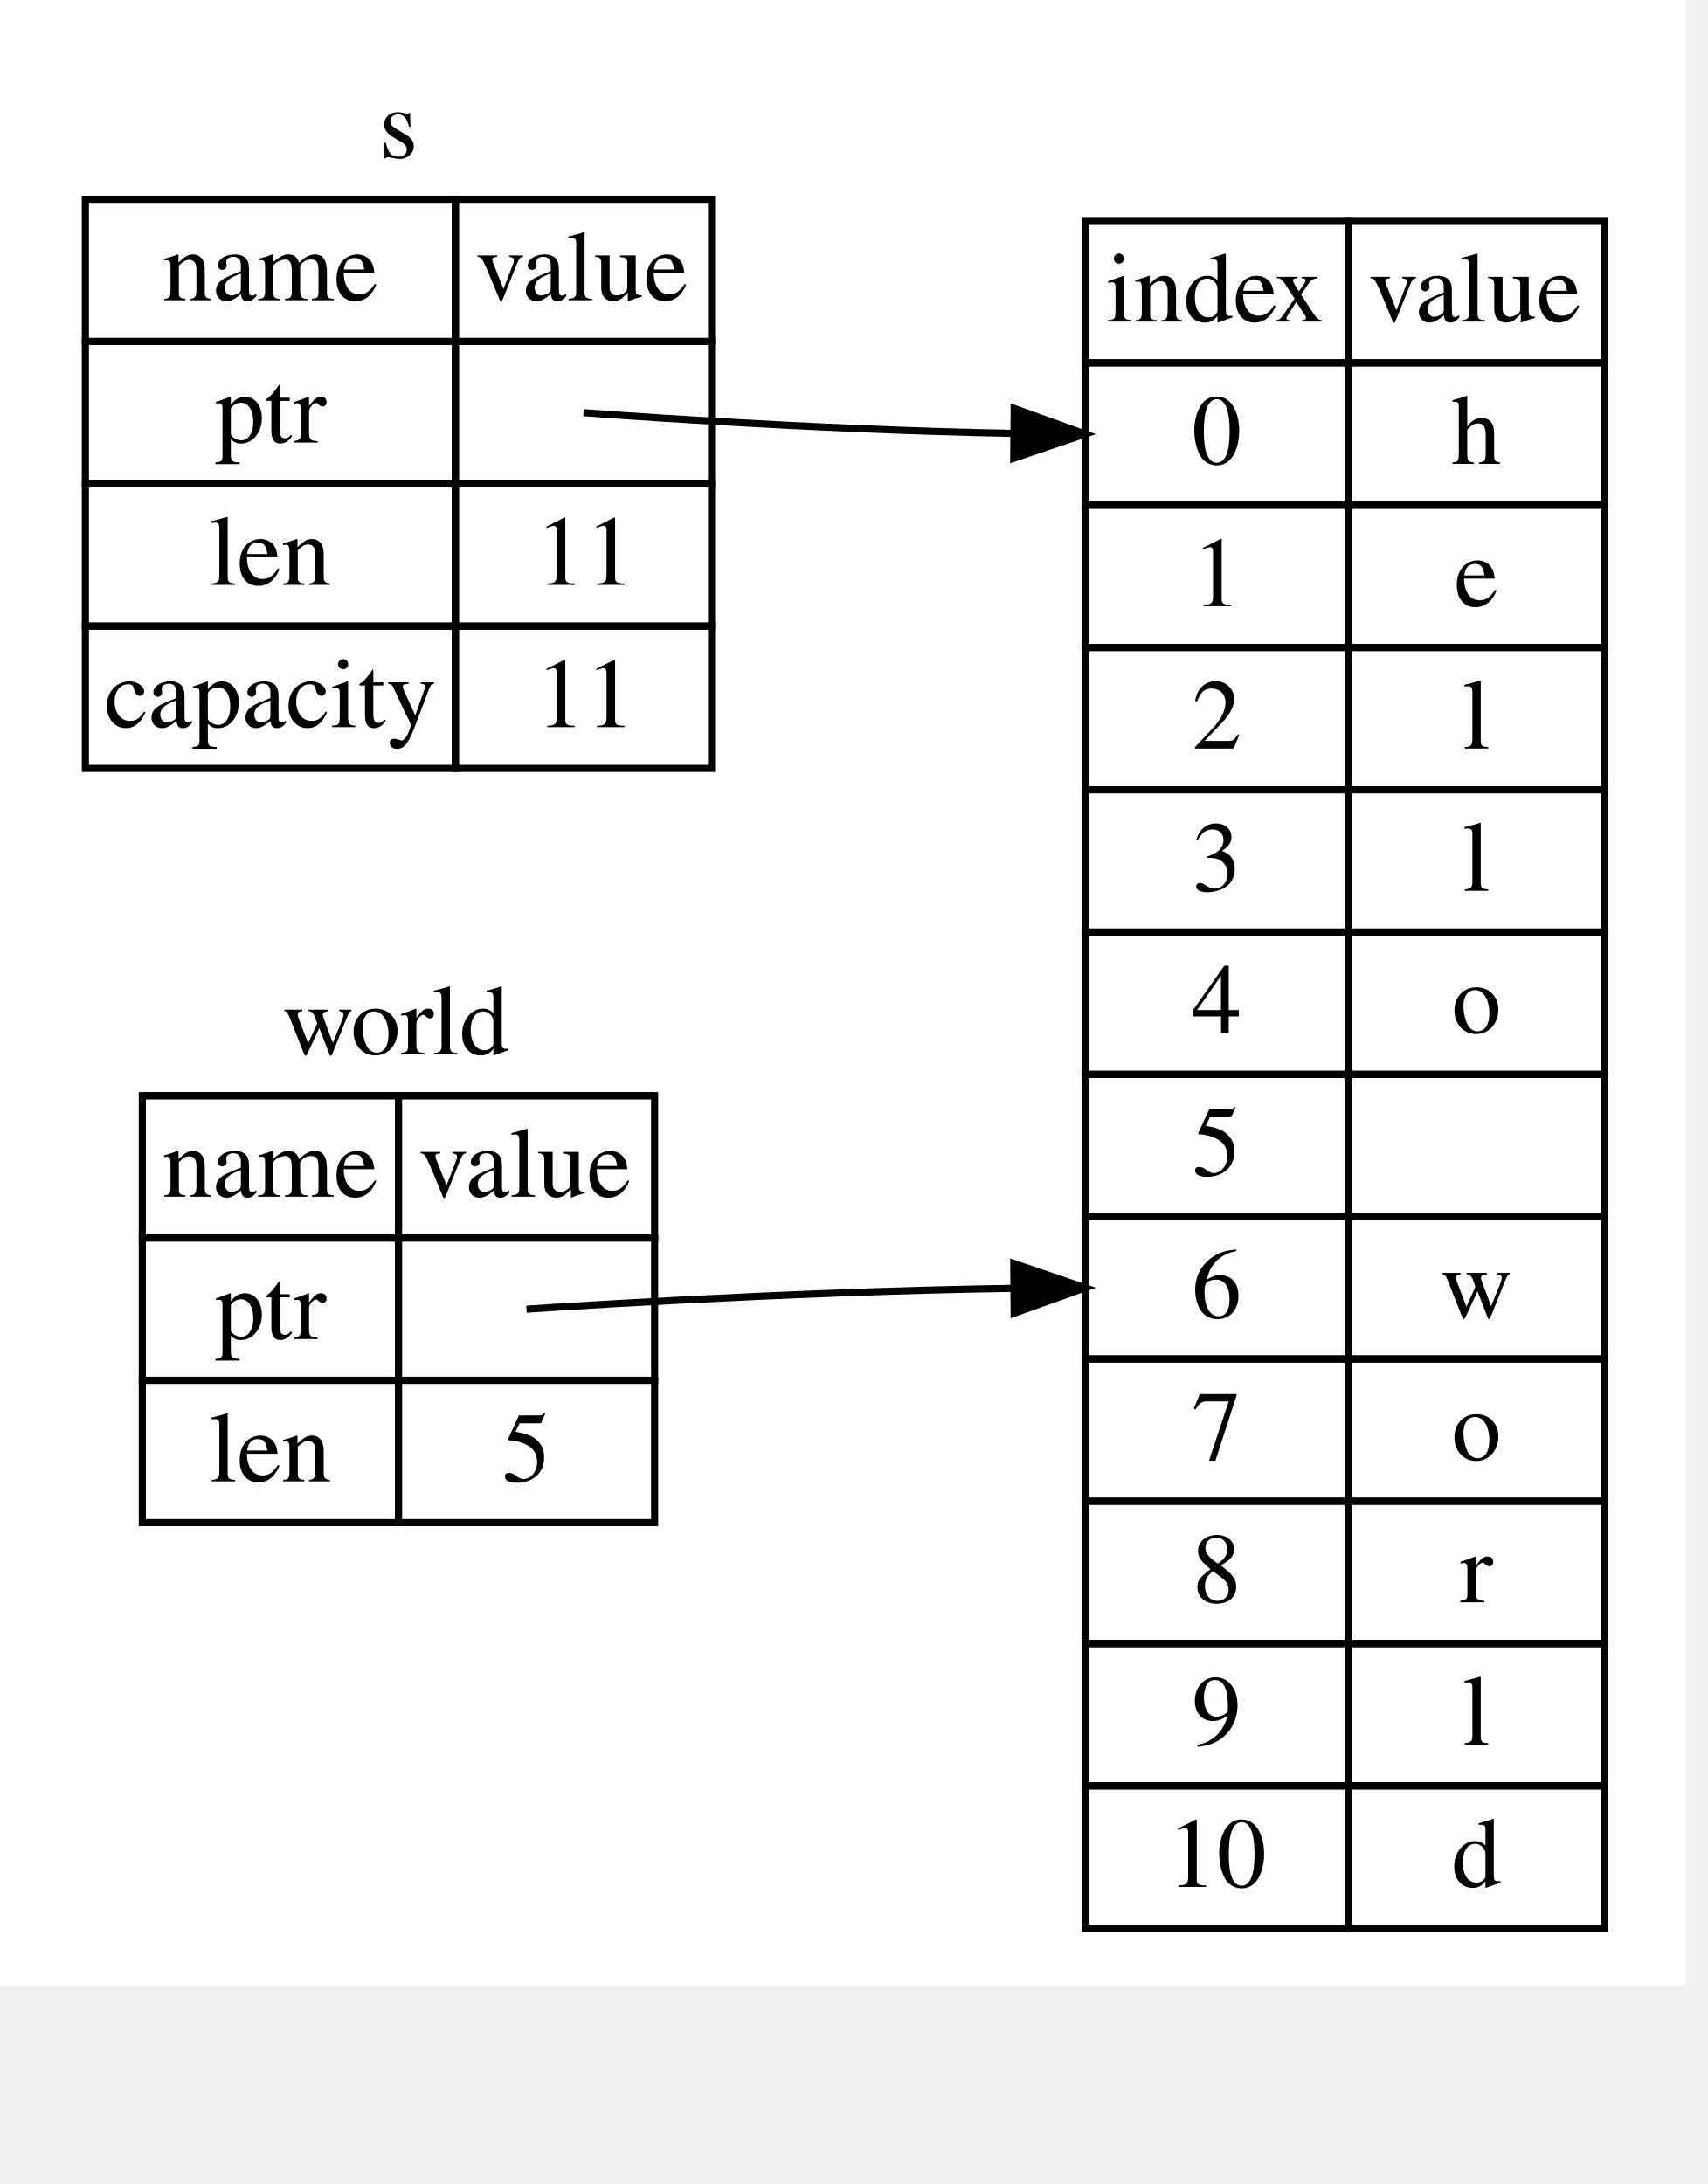
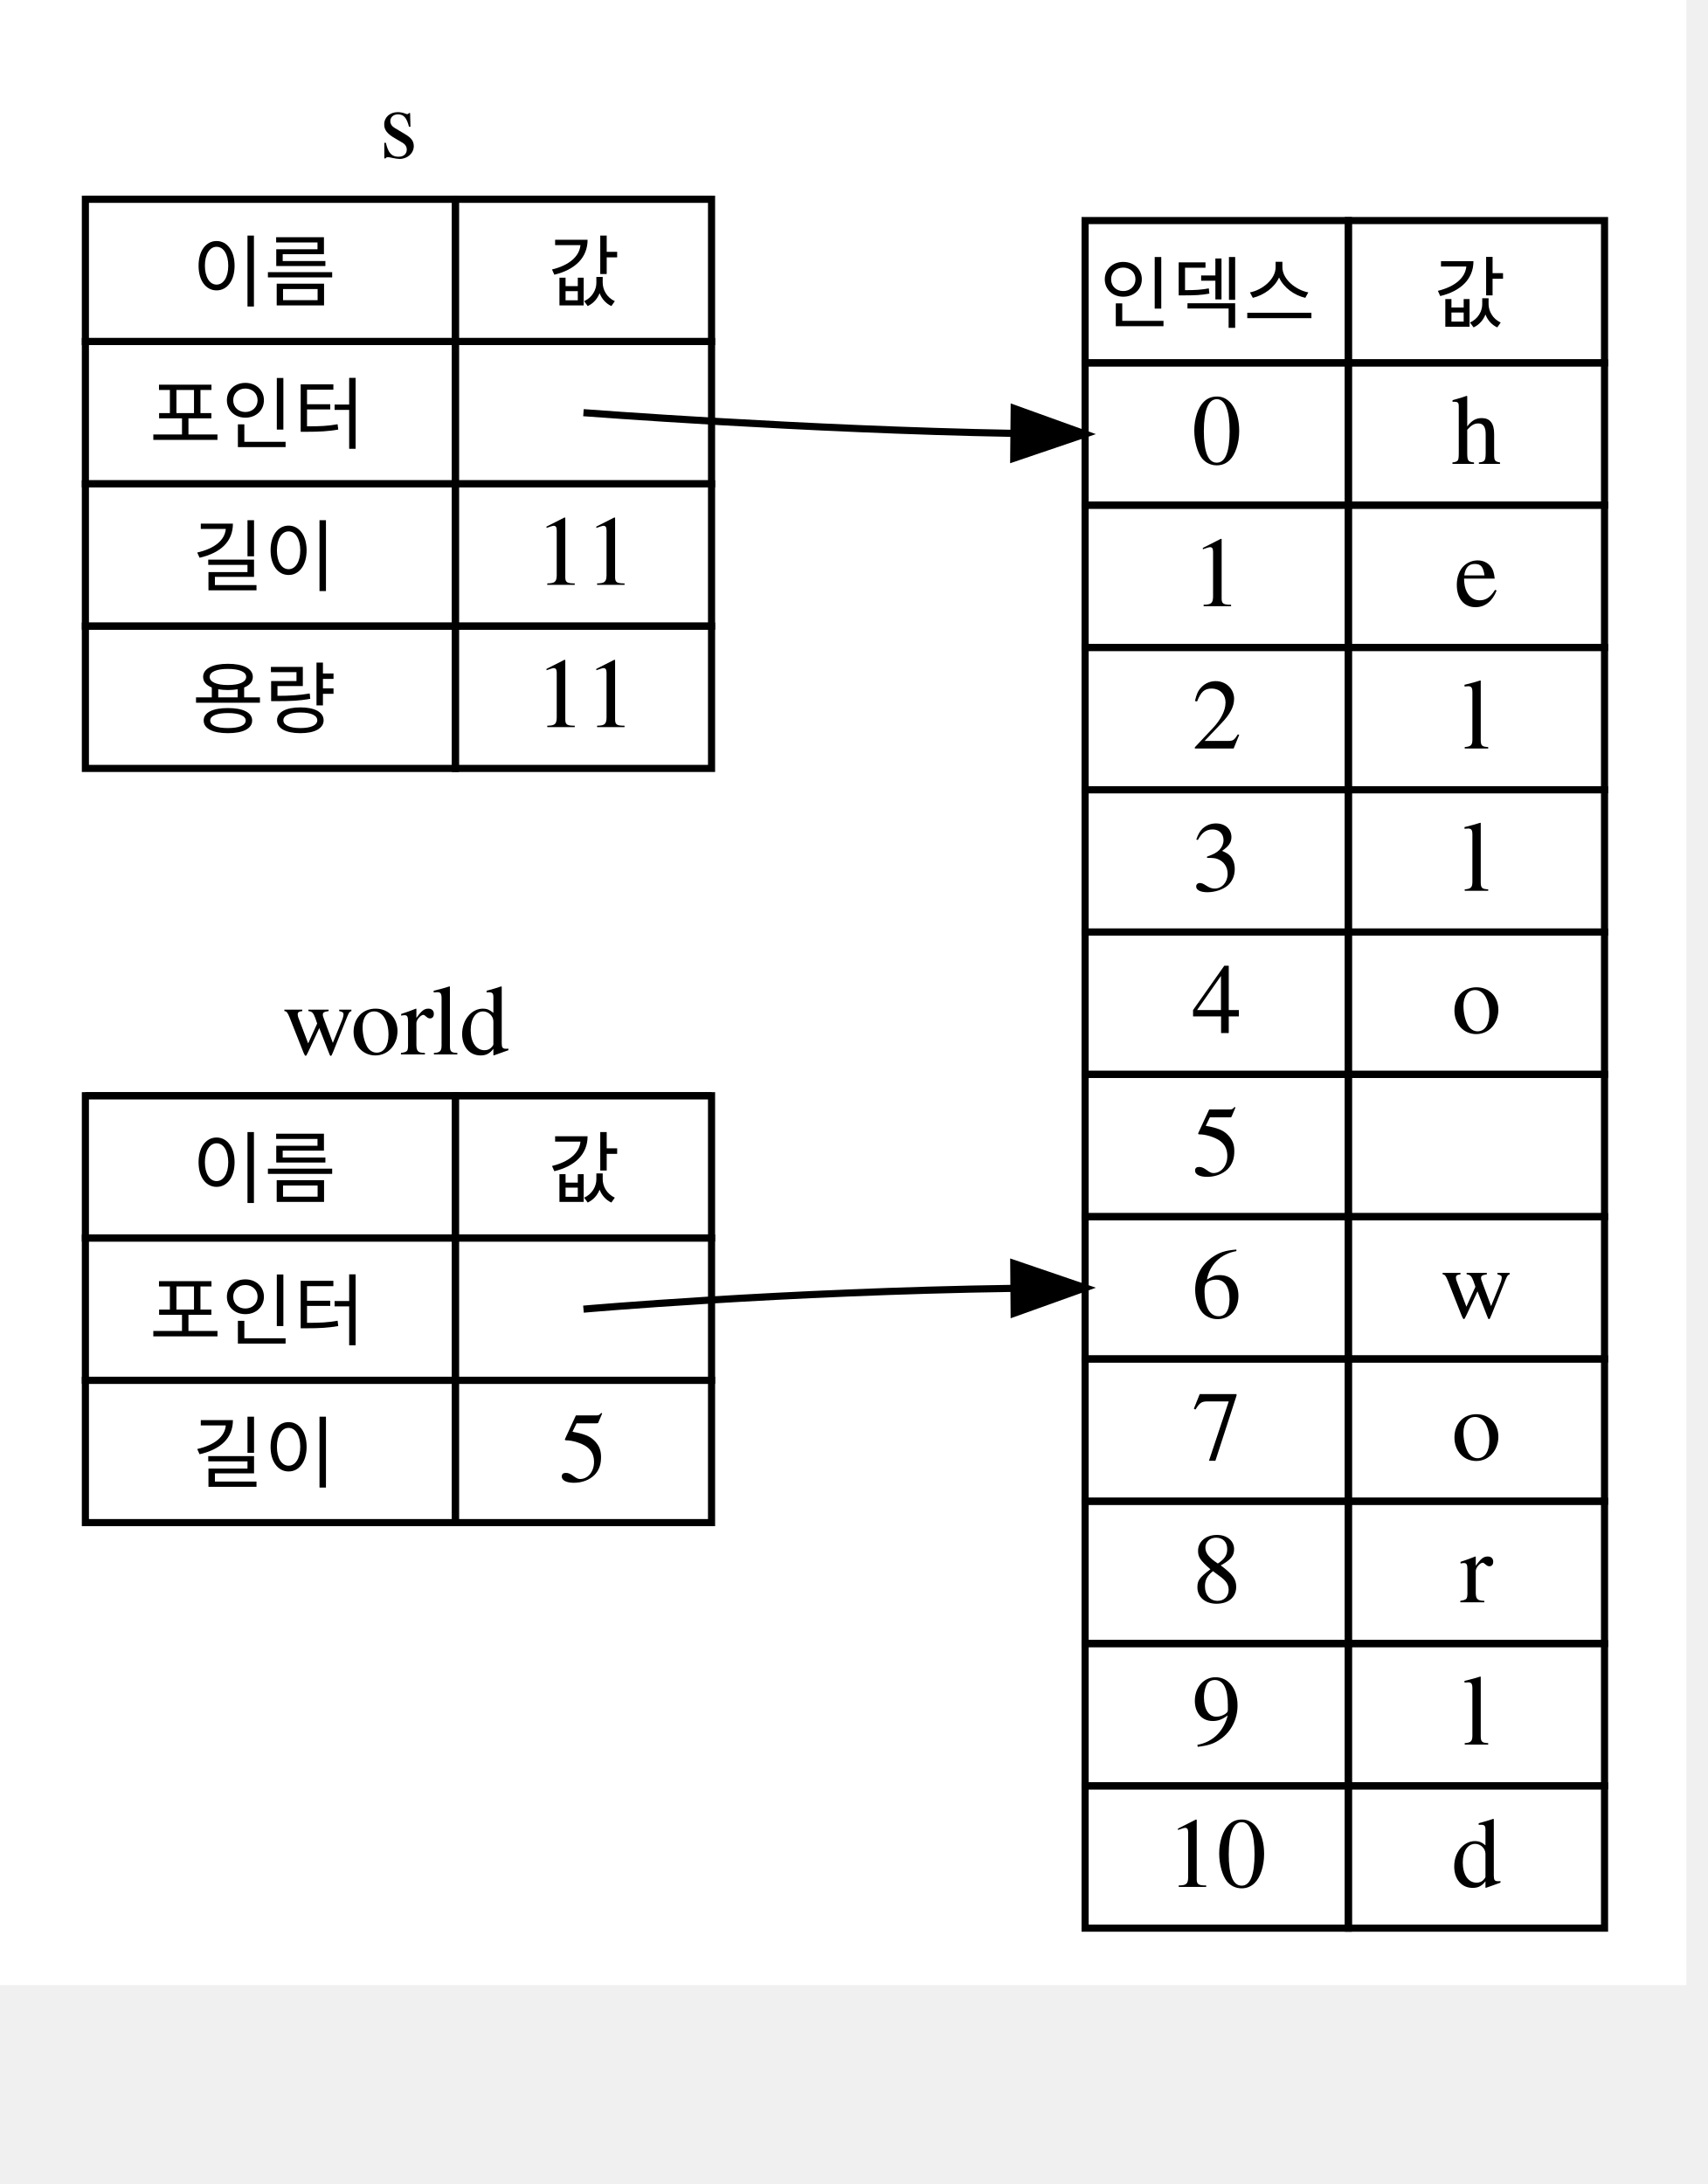
<svg xmlns="http://www.w3.org/2000/svg" viewBox="0.00 0.00 1000.00 1279.00">
  <g id="graph0" class="graph" transform="scale(4.1667 4.1667) rotate(0) translate(4 275)">
    <polygon fill="#ffffff" stroke="transparent" points="-4,4 -4,-275 233,-275 233,4 -4,4" />
    <g id="node1" class="node">
-       <polyline fill="none" stroke="#000000" points="16,-121 88,-121 " />
+       <polyline fill="none" stroke="#000000" points="8,-121 96,-121 " />
      <text text-anchor="start" x="35.669" y="-126.8" font-family="Times,serif" font-size="14.00" fill="#000000">world</text>
-       <polygon fill="none" stroke="#000000" points="16,-101 16,-121 52,-121 52,-101 16,-101" />
-       <text text-anchor="start" x="18.841" y="-106.8" font-family="Times,serif" font-size="14.00" fill="#000000">name</text>
-       <polygon fill="none" stroke="#000000" points="52,-101 52,-121 88,-121 88,-101 52,-101" />
-       <text text-anchor="start" x="54.841" y="-106.8" font-family="Times,serif" font-size="14.00" fill="#000000">value</text>
-       <polygon fill="none" stroke="#000000" points="16,-81 16,-101 52,-101 52,-81 16,-81" />
-       <text text-anchor="start" x="26.224" y="-86.8" font-family="Times,serif" font-size="14.00" fill="#000000">ptr</text>
-       <polygon fill="none" stroke="#000000" points="52,-81 52,-101 88,-101 88,-81 52,-81" />
-       <polygon fill="none" stroke="#000000" points="16,-61 16,-81 52,-81 52,-61 16,-61" />
-       <text text-anchor="start" x="25.448" y="-66.8" font-family="Times,serif" font-size="14.00" fill="#000000">len</text>
-       <polygon fill="none" stroke="#000000" points="52,-61 52,-81 88,-81 88,-61 52,-61" />
-       <text text-anchor="start" x="66.5" y="-66.8" font-family="Times,serif" font-size="14.00" fill="#000000">5</text>
+       <polygon fill="none" stroke="#000000" points="8,-101 8,-121 60,-121 60,-101 8,-101" />
+       <text text-anchor="start" x="23.0" y="-106.8" font-family="Arial,sans-serif" font-size="11.00" fill="#000000">이름</text>
+       <polygon fill="none" stroke="#000000" points="60,-101 60,-121 96,-121 96,-101 60,-101" />
+       <text text-anchor="start" x="73.0" y="-106.8" font-family="Arial,sans-serif" font-size="11.00" fill="#000000">값</text>
+       <polygon fill="none" stroke="#000000" points="8,-81 8,-101 60,-101 60,-81 8,-81" />
+       <text text-anchor="start" x="17.0" y="-86.8" font-family="Arial,sans-serif" font-size="11.00" fill="#000000">포인터</text>
+       <polygon fill="none" stroke="#000000" points="60,-81 60,-101 96,-101 96,-81 60,-81" />
+       <polygon fill="none" stroke="#000000" points="8,-61 8,-81 60,-81 60,-61 8,-61" />
+       <text text-anchor="start" x="23.0" y="-66.8" font-family="Arial,sans-serif" font-size="11.00" fill="#000000">길이</text>
+       <polygon fill="none" stroke="#000000" points="60,-61 60,-81 96,-81 96,-61 60,-61" />
+       <text text-anchor="start" x="74.5" y="-66.8" font-family="Times,serif" font-size="14.00" fill="#000000">5</text>
    </g>
    <g id="node3" class="node">
      <polygon fill="none" stroke="#000000" points="148.5,-224 148.5,-244 185.5,-244 185.5,-224 148.5,-224" />
-       <text text-anchor="start" x="151.448" y="-229.8" font-family="Times,serif" font-size="14.00" fill="#000000">index</text>
+       <text text-anchor="start" x="150.5" y="-229.8" font-family="Arial,sans-serif" font-size="11.00" fill="#000000">인덱스</text>
      <polygon fill="none" stroke="#000000" points="185.5,-224 185.5,-244 221.5,-244 221.5,-224 185.5,-224" />
-       <text text-anchor="start" x="188.341" y="-229.8" font-family="Times,serif" font-size="14.00" fill="#000000">value</text>
+       <text text-anchor="start" x="197.5" y="-229.8" font-family="Arial,sans-serif" font-size="11.00" fill="#000000">값</text>
      <polygon fill="none" stroke="#000000" points="148.5,-204 148.5,-224 185.5,-224 185.5,-204 148.5,-204" />
      <text text-anchor="start" x="163.5" y="-209.8" font-family="Times,serif" font-size="14.00" fill="#000000">0</text>
      <polygon fill="none" stroke="#000000" points="185.5,-204 185.5,-224 221.5,-224 221.5,-204 185.5,-204" />
      <text text-anchor="start" x="200" y="-209.8" font-family="Times,serif" font-size="14.00" fill="#000000">h</text>
      <polygon fill="none" stroke="#000000" points="148.5,-184 148.5,-204 185.5,-204 185.5,-184 148.5,-184" />
      <text text-anchor="start" x="163.5" y="-189.8" font-family="Times,serif" font-size="14.00" fill="#000000">1</text>
      <polygon fill="none" stroke="#000000" points="185.5,-184 185.5,-204 221.5,-204 221.5,-184 185.5,-184" />
      <text text-anchor="start" x="200.393" y="-189.8" font-family="Times,serif" font-size="14.00" fill="#000000">e</text>
      <polygon fill="none" stroke="#000000" points="148.5,-164 148.5,-184 185.5,-184 185.5,-164 148.5,-164" />
      <text text-anchor="start" x="163.5" y="-169.8" font-family="Times,serif" font-size="14.00" fill="#000000">2</text>
      <polygon fill="none" stroke="#000000" points="185.5,-164 185.5,-184 221.5,-184 221.5,-164 185.5,-164" />
      <text text-anchor="start" x="201.555" y="-169.8" font-family="Times,serif" font-size="14.00" fill="#000000">l</text>
      <polygon fill="none" stroke="#000000" points="148.5,-144 148.5,-164 185.5,-164 185.5,-144 148.5,-144" />
      <text text-anchor="start" x="163.5" y="-149.8" font-family="Times,serif" font-size="14.00" fill="#000000">3</text>
      <polygon fill="none" stroke="#000000" points="185.5,-144 185.5,-164 221.5,-164 221.5,-144 185.5,-144" />
      <text text-anchor="start" x="201.555" y="-149.8" font-family="Times,serif" font-size="14.00" fill="#000000">l</text>
      <polygon fill="none" stroke="#000000" points="148.5,-124 148.5,-144 185.5,-144 185.5,-124 148.5,-124" />
      <text text-anchor="start" x="163.5" y="-129.8" font-family="Times,serif" font-size="14.00" fill="#000000">4</text>
      <polygon fill="none" stroke="#000000" points="185.5,-124 185.5,-144 221.5,-144 221.5,-124 185.5,-124" />
      <text text-anchor="start" x="200" y="-129.8" font-family="Times,serif" font-size="14.00" fill="#000000">o</text>
      <polygon fill="none" stroke="#000000" points="148.5,-104 148.5,-124 185.5,-124 185.5,-104 148.5,-104" />
      <text text-anchor="start" x="163.5" y="-109.8" font-family="Times,serif" font-size="14.00" fill="#000000">5</text>
      <polygon fill="none" stroke="#000000" points="185.5,-104 185.5,-124 221.5,-124 221.5,-104 185.5,-104" />
      <text text-anchor="start" x="201.75" y="-109.8" font-family="Times,serif" font-size="14.00" fill="#000000"> </text>
      <polygon fill="none" stroke="#000000" points="148.5,-84 148.5,-104 185.5,-104 185.5,-84 148.5,-84" />
      <text text-anchor="start" x="163.5" y="-89.8" font-family="Times,serif" font-size="14.00" fill="#000000">6</text>
      <polygon fill="none" stroke="#000000" points="185.5,-84 185.5,-104 221.5,-104 221.5,-84 185.5,-84" />
      <text text-anchor="start" x="198.445" y="-89.8" font-family="Times,serif" font-size="14.00" fill="#000000">w</text>
      <polygon fill="none" stroke="#000000" points="148.5,-64 148.5,-84 185.5,-84 185.5,-64 148.5,-64" />
      <text text-anchor="start" x="163.5" y="-69.8" font-family="Times,serif" font-size="14.00" fill="#000000">7</text>
      <polygon fill="none" stroke="#000000" points="185.5,-64 185.5,-84 221.5,-84 221.5,-64 185.5,-64" />
      <text text-anchor="start" x="200" y="-69.8" font-family="Times,serif" font-size="14.00" fill="#000000">o</text>
      <polygon fill="none" stroke="#000000" points="148.5,-44 148.5,-64 185.5,-64 185.5,-44 148.5,-44" />
      <text text-anchor="start" x="163.5" y="-49.8" font-family="Times,serif" font-size="14.00" fill="#000000">8</text>
      <polygon fill="none" stroke="#000000" points="185.5,-44 185.5,-64 221.5,-64 221.5,-44 185.5,-44" />
      <text text-anchor="start" x="201.169" y="-49.8" font-family="Times,serif" font-size="14.00" fill="#000000">r</text>
      <polygon fill="none" stroke="#000000" points="148.5,-24 148.5,-44 185.5,-44 185.5,-24 148.5,-24" />
      <text text-anchor="start" x="163.5" y="-29.8" font-family="Times,serif" font-size="14.00" fill="#000000">9</text>
      <polygon fill="none" stroke="#000000" points="185.5,-24 185.5,-44 221.5,-44 221.5,-24 185.5,-24" />
      <text text-anchor="start" x="201.555" y="-29.8" font-family="Times,serif" font-size="14.00" fill="#000000">l</text>
      <polygon fill="none" stroke="#000000" points="148.5,-4 148.5,-24 185.5,-24 185.5,-4 148.5,-4" />
      <text text-anchor="start" x="160" y="-9.8" font-family="Times,serif" font-size="14.00" fill="#000000">10</text>
      <polygon fill="none" stroke="#000000" points="185.5,-4 185.5,-24 221.5,-24 221.5,-4 185.5,-4" />
      <text text-anchor="start" x="200" y="-9.8" font-family="Times,serif" font-size="14.00" fill="#000000">d</text>
    </g>
    <g id="edge1" class="edge">
-       <path fill="none" stroke="#000000" d="M70,-91C70,-91 105.796,-93.464 138.495,-93.926" />
+       <path fill="none" stroke="#000000" d="M78,-91C78,-91 105.796,-93.464 138.495,-93.926" />
      <polygon fill="#000000" stroke="#000000" points="138.474,-97.426 148.5,-94 138.526,-90.426 138.474,-97.426" />
    </g>
    <g id="node2" class="node">
      <polyline fill="none" stroke="#000000" points="8,-247 96,-247 " />
      <text text-anchor="start" x="49.276" y="-252.8" font-family="Times,serif" font-size="14.00" fill="#000000">s</text>
      <polygon fill="none" stroke="#000000" points="8,-227 8,-247 60,-247 60,-227 8,-227" />
-       <text text-anchor="start" x="18.841" y="-232.8" font-family="Times,serif" font-size="14.00" fill="#000000">name</text>
+       <text text-anchor="start" x="23.0" y="-232.8" font-family="Arial,sans-serif" font-size="11.00" fill="#000000">이름</text>
      <polygon fill="none" stroke="#000000" points="60,-227 60,-247 96,-247 96,-227 60,-227" />
-       <text text-anchor="start" x="62.841" y="-232.8" font-family="Times,serif" font-size="14.00" fill="#000000">value</text>
+       <text text-anchor="start" x="73.0" y="-232.8" font-family="Arial,sans-serif" font-size="11.00" fill="#000000">값</text>
      <polygon fill="none" stroke="#000000" points="8,-207 8,-227 60,-227 60,-207 8,-207" />
-       <text text-anchor="start" x="26.224" y="-212.8" font-family="Times,serif" font-size="14.00" fill="#000000">ptr</text>
+       <text text-anchor="start" x="17.0" y="-212.8" font-family="Arial,sans-serif" font-size="11.00" fill="#000000">포인터</text>
      <polygon fill="none" stroke="#000000" points="60,-207 60,-227 96,-227 96,-207 60,-207" />
      <polygon fill="none" stroke="#000000" points="8,-187 8,-207 60,-207 60,-187 8,-187" />
-       <text text-anchor="start" x="25.448" y="-192.8" font-family="Times,serif" font-size="14.00" fill="#000000">len</text>
+       <text text-anchor="start" x="23.0" y="-192.8" font-family="Arial,sans-serif" font-size="11.00" fill="#000000">길이</text>
      <polygon fill="none" stroke="#000000" points="60,-187 60,-207 96,-207 96,-187 60,-187" />
      <text text-anchor="start" x="71.256" y="-192.8" font-family="Times,serif" font-size="14.00" fill="#000000">11</text>
      <polygon fill="none" stroke="#000000" points="8,-167 8,-187 60,-187 60,-167 8,-167" />
-       <text text-anchor="start" x="10.683" y="-172.8" font-family="Times,serif" font-size="14.00" fill="#000000">capacity</text>
+       <text text-anchor="start" x="23.0" y="-172.8" font-family="Arial,sans-serif" font-size="11.00" fill="#000000">용량</text>
      <polygon fill="none" stroke="#000000" points="60,-167 60,-187 96,-187 96,-167 60,-167" />
      <text text-anchor="start" x="71.256" y="-172.8" font-family="Times,serif" font-size="14.00" fill="#000000">11</text>
    </g>
    <g id="edge2" class="edge">
      <path fill="none" stroke="#000000" d="M78,-217C78,-217 109.318,-214.599 138.373,-214.093" />
      <polygon fill="#000000" stroke="#000000" points="138.533,-217.592 148.5,-214 138.468,-210.592 138.533,-217.592" />
    </g>
  </g>
</svg>
